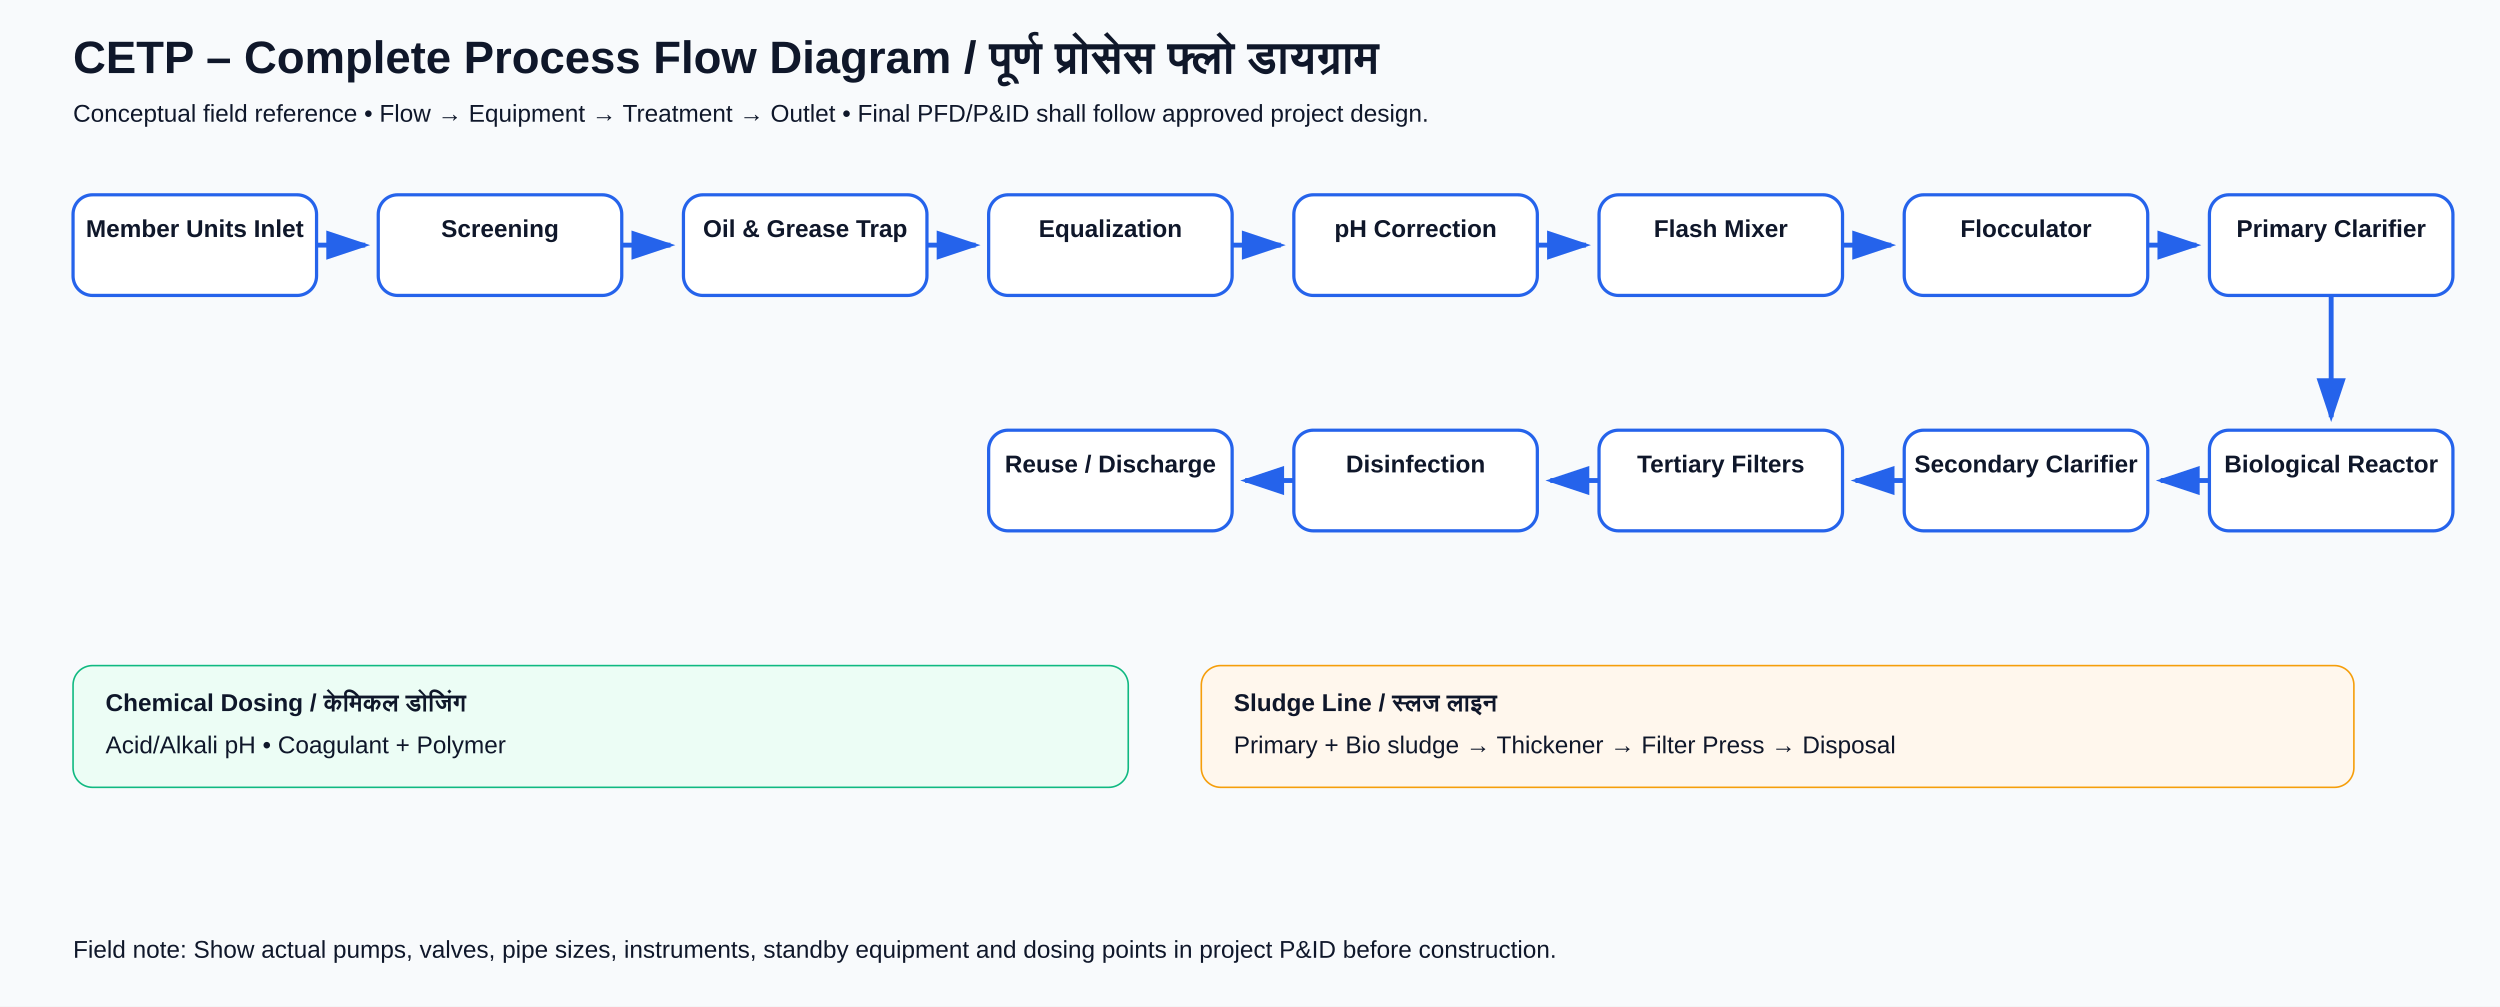
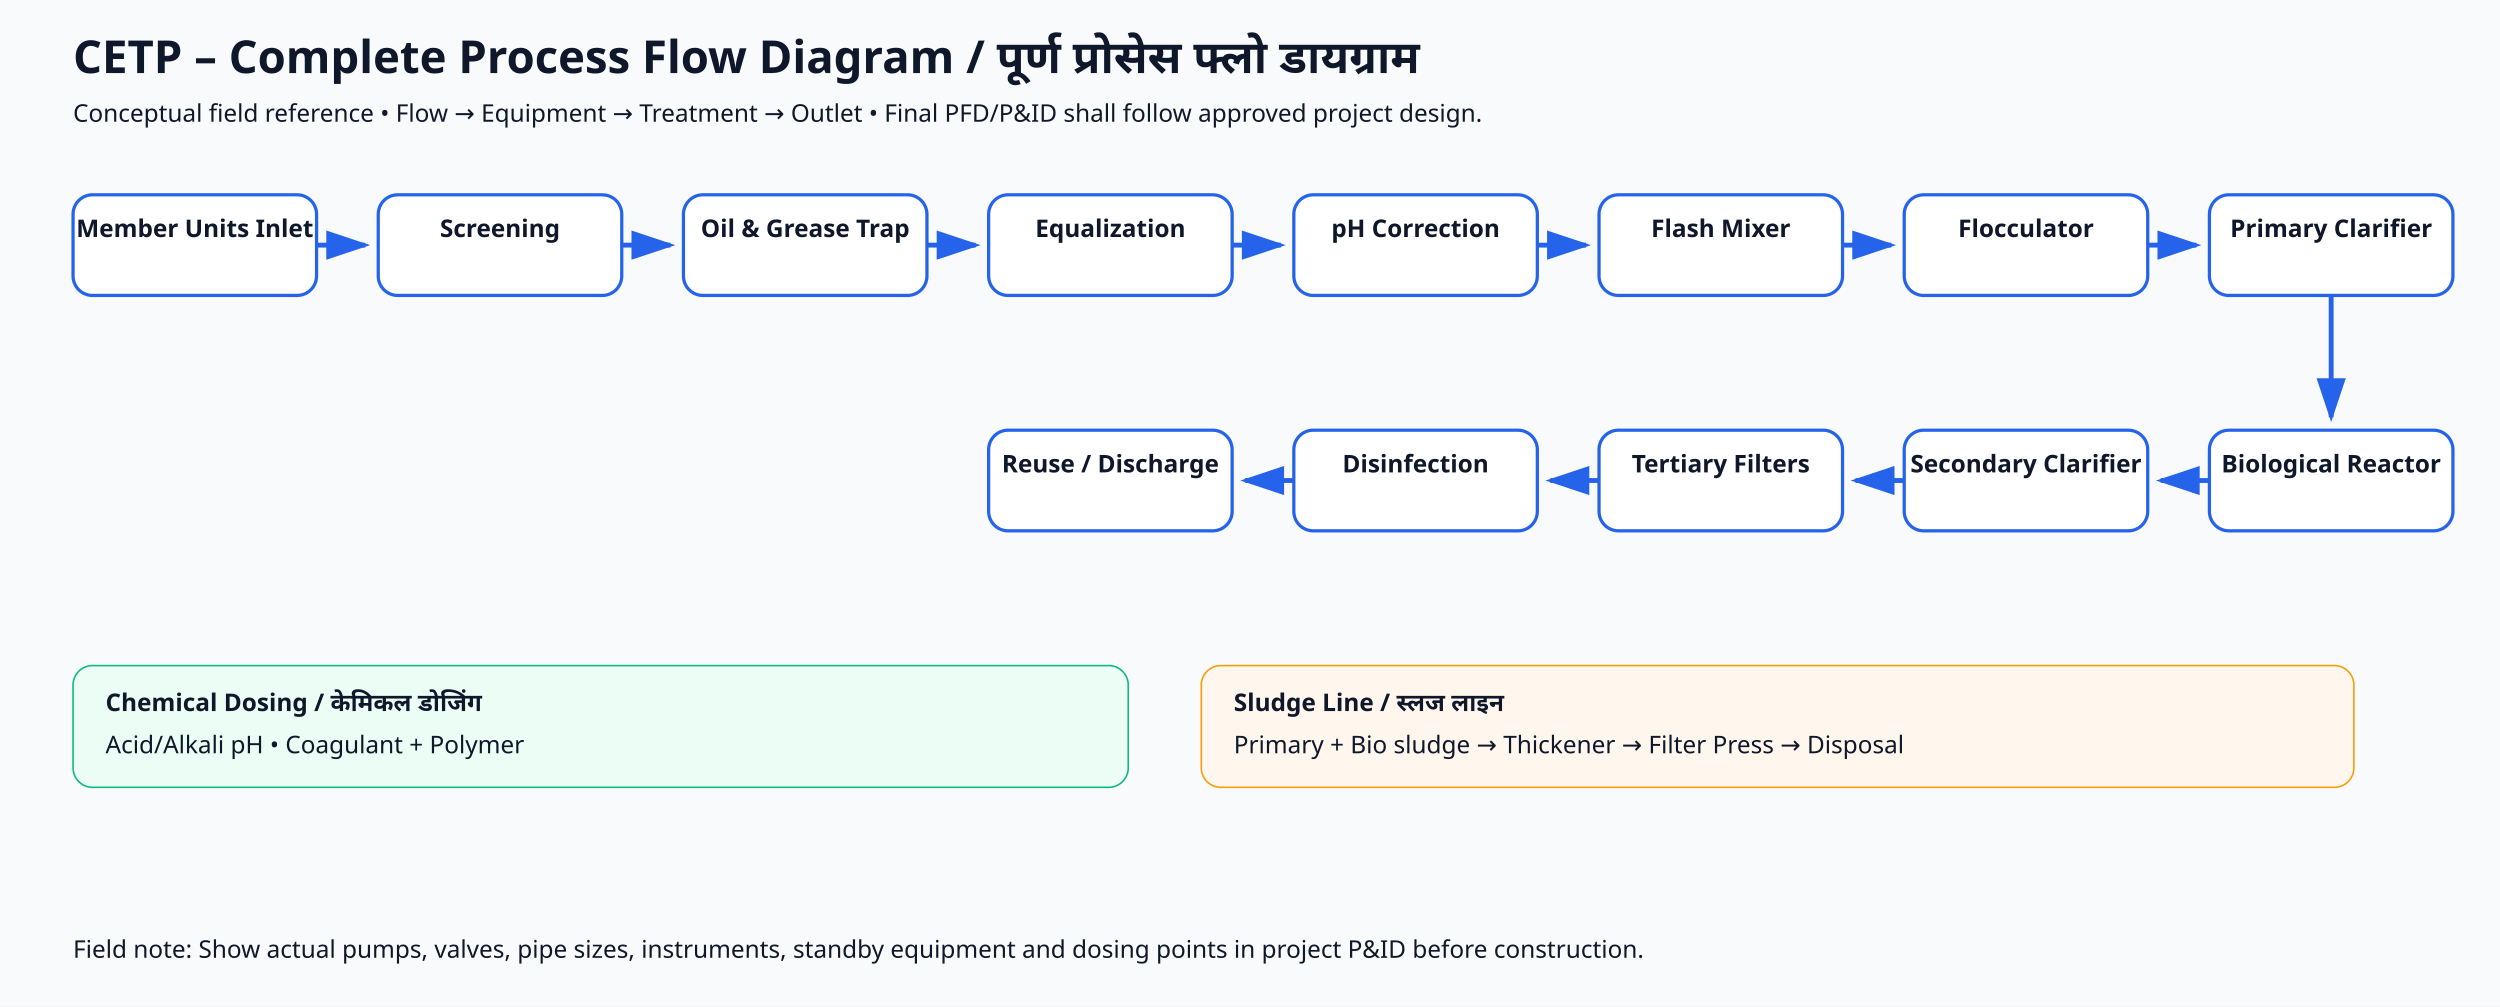
<svg xmlns="http://www.w3.org/2000/svg" width="1540" height="620" viewBox="0 0 1540 620">
  <defs>
    <marker id="a" markerWidth="10" markerHeight="10" refX="8" refY="3" orient="auto">
      <path d="M0,0 L0,6 L9,3 z" fill="#2563eb" />
    </marker>
-     <style>.t{font-family:Arial,sans-serif;fill:#0f172a}.b{fill:#fff;stroke:#2563eb;stroke-width:2}.l{stroke:#2563eb;stroke-width:3;fill:none;marker-end:url(#a)}.s{font-size:15px;font-weight:700}.n{font-size:15px}.h{font-size:28px;font-weight:700}</style>
+     <style>.t{font-family:'Noto Sans','Noto Sans Devanagari',sans-serif;fill:#0f172a}.b{fill:#fff;stroke:#2563eb;stroke-width:2}.l{stroke:#2563eb;stroke-width:3;fill:none;marker-end:url(#a)}.s{font-size:15px;font-weight:700}.n{font-size:15px}.h{font-size:28px;font-weight:700}</style>
  </defs>
  <rect width="100%" height="100%" fill="#f8fafc" />
  <text class="t h" x="45" y="45">CETP – Complete Process Flow Diagram / पूर्ण प्रोसेस फ्लो डायग्राम</text>
  <text class="t n" x="45" y="75">Conceptual field reference • Flow → Equipment → Treatment → Outlet • Final PFD/P&amp;ID shall follow approved project design.</text>
  <rect class="b" x="45" y="120" rx="12" width="150" height="62" />
  <text class="t s" text-anchor="middle" x="120.0" y="146">Member Units Inlet</text>
  <rect class="b" x="233" y="120" rx="12" width="150" height="62" />
  <text class="t s" text-anchor="middle" x="308.0" y="146">Screening</text>
  <rect class="b" x="421" y="120" rx="12" width="150" height="62" />
  <text class="t s" text-anchor="middle" x="496.0" y="146">Oil &amp; Grease Trap</text>
  <rect class="b" x="609" y="120" rx="12" width="150" height="62" />
  <text class="t s" text-anchor="middle" x="684.0" y="146">Equalization</text>
  <rect class="b" x="797" y="120" rx="12" width="150" height="62" />
  <text class="t s" text-anchor="middle" x="872.0" y="146">pH Correction</text>
  <rect class="b" x="985" y="120" rx="12" width="150" height="62" />
  <text class="t s" text-anchor="middle" x="1060.0" y="146">Flash Mixer</text>
  <rect class="b" x="1173" y="120" rx="12" width="150" height="62" />
  <text class="t s" text-anchor="middle" x="1248.0" y="146">Flocculator</text>
  <rect class="b" x="1361" y="120" rx="12" width="150" height="62" />
  <text class="t s" text-anchor="middle" x="1436.0" y="146">Primary Clarifier</text>
  <rect class="b" x="1361" y="265" rx="12" width="150" height="62" />
  <text class="t s" text-anchor="middle" x="1436.0" y="291">Biological Reactor</text>
  <rect class="b" x="1173" y="265" rx="12" width="150" height="62" />
  <text class="t s" text-anchor="middle" x="1248.0" y="291">Secondary Clarifier</text>
  <rect class="b" x="985" y="265" rx="12" width="150" height="62" />
  <text class="t s" text-anchor="middle" x="1060.0" y="291">Tertiary Filters</text>
  <rect class="b" x="797" y="265" rx="12" width="150" height="62" />
  <text class="t s" text-anchor="middle" x="872.0" y="291">Disinfection</text>
  <rect class="b" x="609" y="265" rx="12" width="150" height="62" />
  <text class="t s" text-anchor="middle" x="684.0" y="291">Reuse / Discharge</text>
  <path class="l" d="M195,151.0 L225,151.0" />
  <path class="l" d="M383,151.0 L413,151.0" />
  <path class="l" d="M571,151.0 L601,151.0" />
  <path class="l" d="M759,151.0 L789,151.0" />
  <path class="l" d="M947,151.0 L977,151.0" />
  <path class="l" d="M1135,151.0 L1165,151.0" />
  <path class="l" d="M1323,151.0 L1353,151.0" />
  <path class="l" d="M1436.0,182 L1436.0,217 L1436.0,257" />
  <path class="l" d="M1361,296.0 L1331,296.0" />
  <path class="l" d="M1173,296.0 L1143,296.0" />
  <path class="l" d="M985,296.0 L955,296.0" />
  <path class="l" d="M797,296.0 L767,296.0" />
  <rect x="45" y="410" width="650" height="75" rx="12" fill="#ecfdf5" stroke="#10b981" />
  <text class="t s" x="65" y="438">Chemical Dosing / केमिकल डोजिंग</text>
  <text class="t n" x="65" y="464">Acid/Alkali pH • Coagulant + Polymer</text>
  <rect x="740" y="410" width="710" height="75" rx="12" fill="#fff7ed" stroke="#f59e0b" />
  <text class="t s" x="760" y="438">Sludge Line / स्लज लाइन</text>
  <text class="t n" x="760" y="464">Primary + Bio sludge → Thickener → Filter Press → Disposal</text>
  <text class="t n" x="45" y="590">Field note: Show actual pumps, valves, pipe sizes, instruments, standby equipment and dosing points in project P&amp;ID before construction.</text>
</svg>
